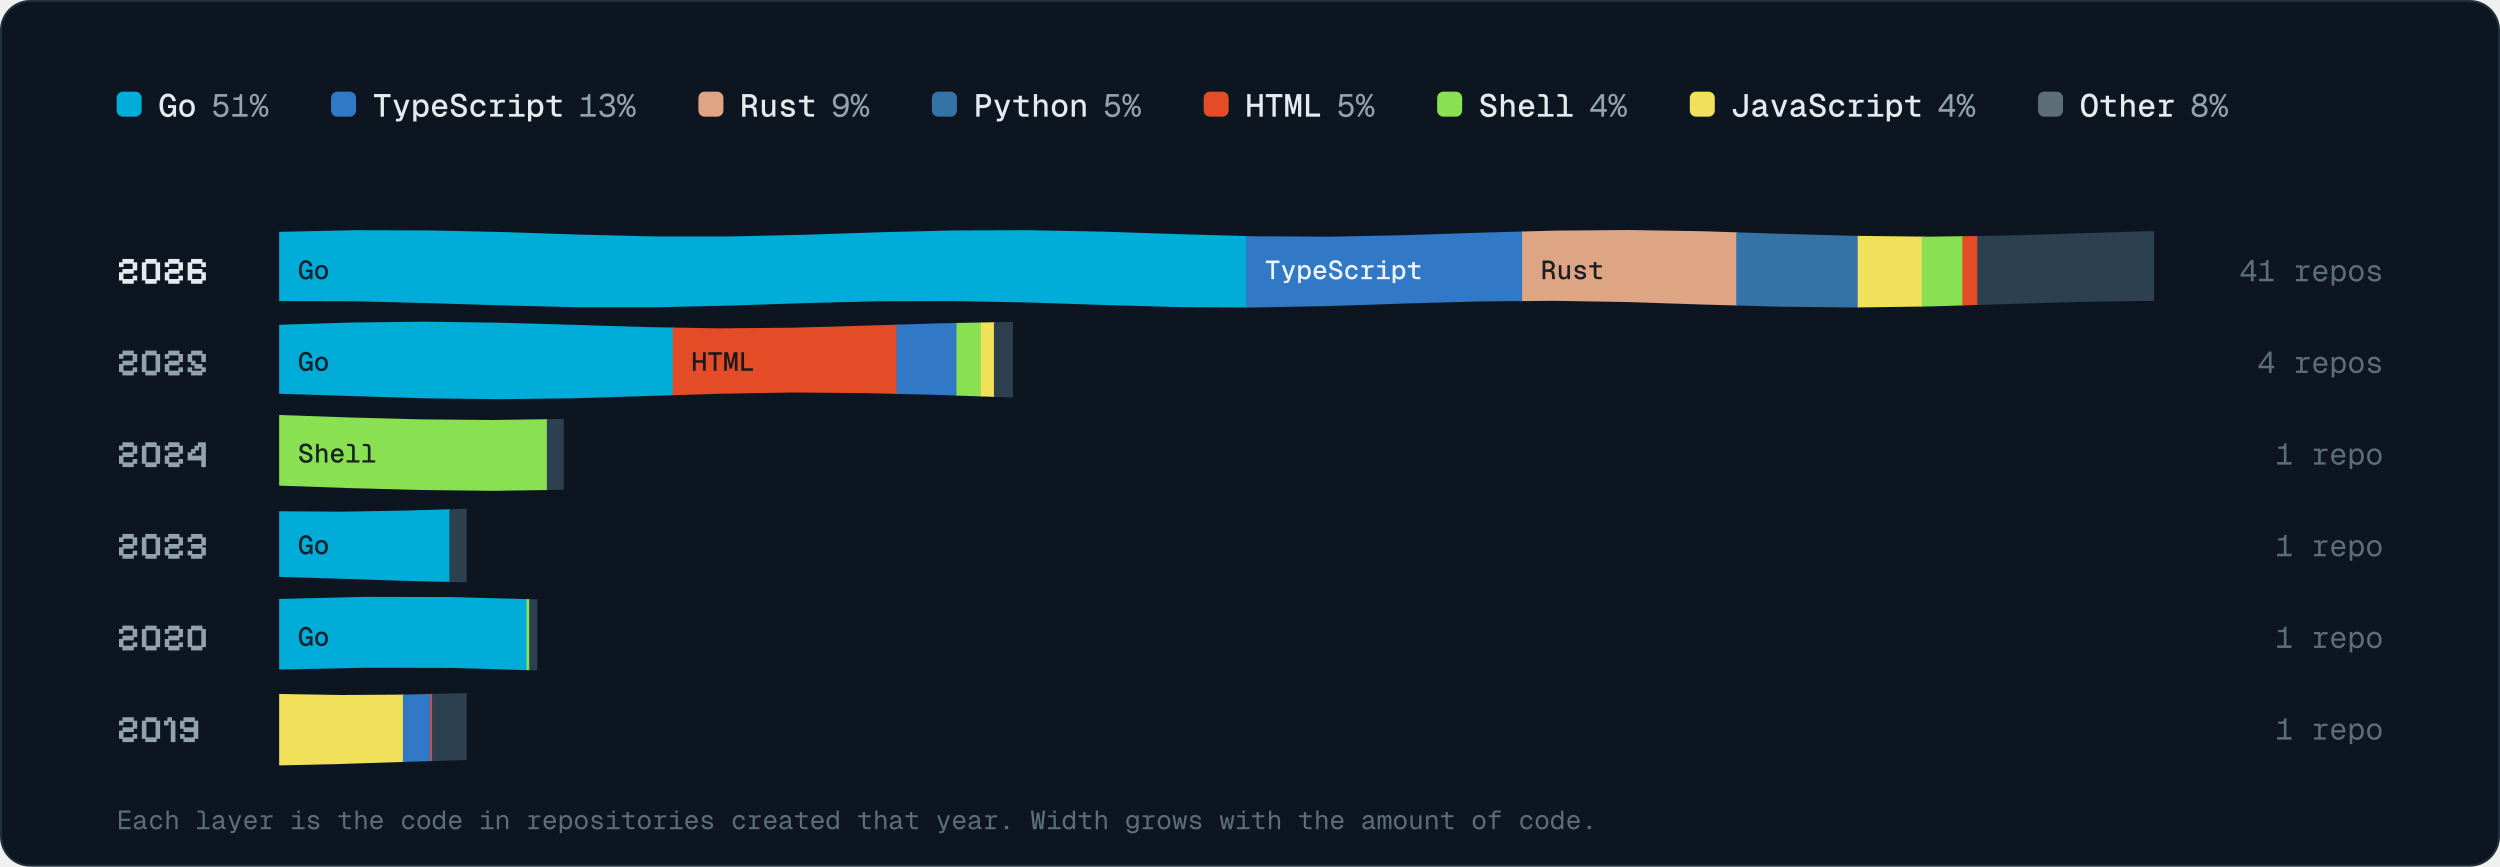
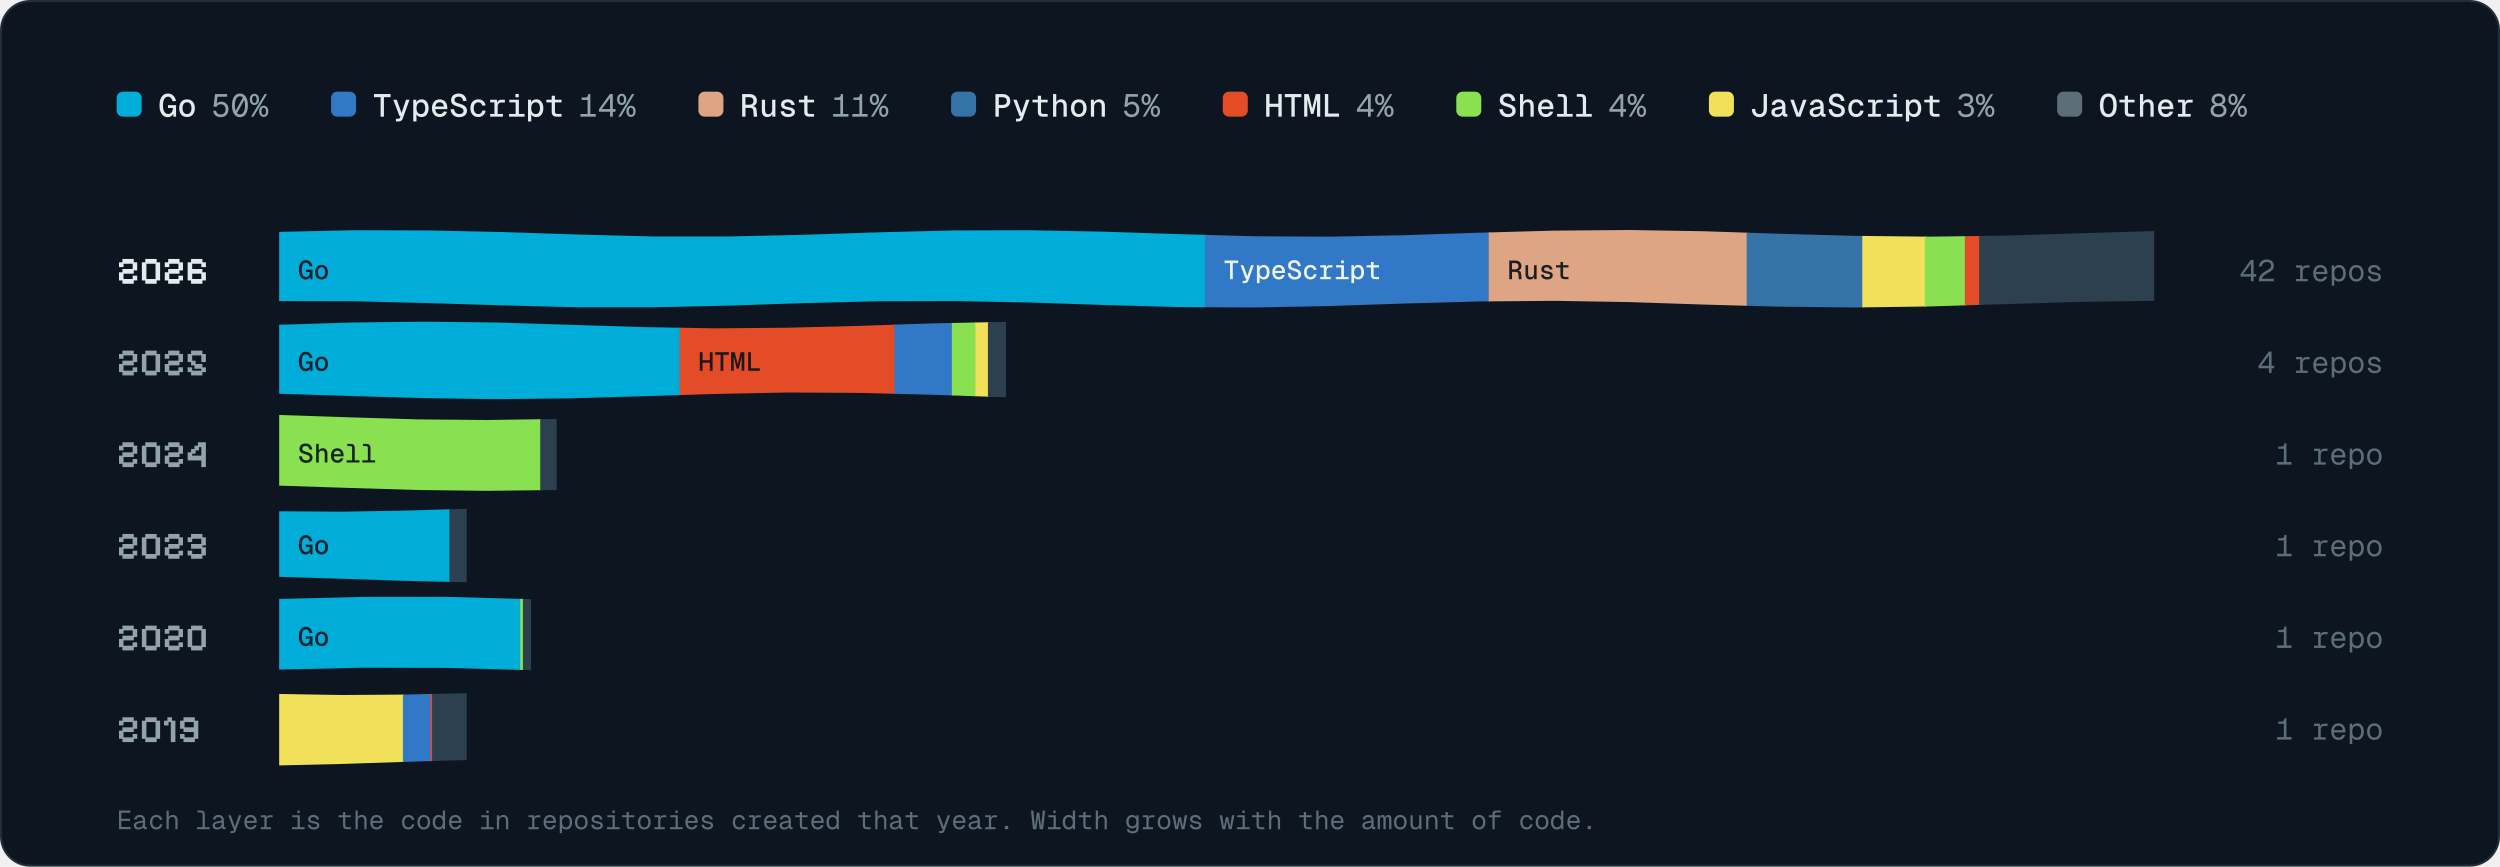
<svg xmlns="http://www.w3.org/2000/svg" width="1200" height="416" viewBox="0 0 1200 416" role="img" aria-label="Languages kt writes, by year">
  <defs>
    <path id="m33" d="M299 -16Q222 -16 163 26Q104 68 70 151Q36 233 36 354Q36 469 68 552Q100 635 159 681Q219 726 302 726Q369 726 420 697Q471 668 506 615Q540 562 555 491L446 484Q431 549 395 588Q360 627 303 627Q253 627 217 596Q182 564 163 503Q145 442 145 354Q145 267 164 207Q183 146 220 114Q256 83 308 83Q354 83 387 106Q420 130 438 172Q457 215 459 271L303 271L303 362L556 362L556 0L471 0L466 163L493 164Q482 113 458 72Q433 31 394 8Q355 -16 299 -16Z" />
    <path id="m202" d="M300 -12Q226 -12 171 22Q115 56 85 119Q54 182 54 266Q54 351 85 414Q115 476 171 510Q226 544 300 544Q374 544 429 510Q485 476 515 414Q546 351 546 266Q546 182 515 119Q485 56 429 22Q374 -12 300 -12ZM300 81Q367 81 404 130Q440 179 440 266Q440 353 404 402Q367 451 300 451Q233 451 196 402Q160 353 160 266Q160 179 196 130Q233 81 300 81Z" />
    <path id="r299" d="M298 -16Q229 -16 178 9Q126 34 96 79Q65 124 60 183L150 189Q158 129 198 99Q237 68 298 68Q367 68 409 111Q450 153 450 228Q450 278 432 315Q414 351 381 371Q347 390 300 390Q258 390 220 370Q181 349 164 311L72 311L119 710L497 710L497 626L198 626L166 364L150 380Q166 411 192 431Q218 451 250 462Q281 472 312 472Q380 472 432 441Q483 409 512 354Q540 299 540 228Q540 157 509 102Q478 46 424 15Q369 -16 298 -16Z" />
-     <path id="r295" d="M284 0L284 526L98 526L98 600L194 600Q232 600 256 611Q279 622 290 646Q300 670 300 710L370 710L370 0L284 0ZM60 0L60 84L540 84L540 0L60 0Z" />
+     <path id="r294" d="M120 102L400 612L480 608L200 98L120 102ZM300 -16Q223 -16 167 29Q110 74 80 157Q50 240 50 354Q50 469 80 552Q110 635 167 681Q223 726 300 726Q378 726 434 681Q490 635 520 552Q550 469 550 354Q550 240 520 157Q490 74 434 29Q378 -16 300 -16ZM300 68Q350 68 386 103Q421 138 441 203Q460 267 460 354Q460 443 441 508Q421 572 386 607Q350 642 300 642Q251 642 215 607Q179 572 160 508Q140 443 140 354Q140 267 160 203Q179 138 215 103Q251 68 300 68Z" />
    <path id="r465" d="M154 366Q94 366 52 412Q10 457 10 542Q10 628 52 673Q94 718 154 718Q214 718 256 673Q298 628 298 542Q298 457 256 412Q214 366 154 366ZM154 428Q187 428 207 458Q226 488 226 542Q226 596 207 626Q187 656 154 656Q121 656 102 626Q82 596 82 542Q82 488 102 458Q121 428 154 428ZM49 0L475 710L551 710L125 0L49 0ZM446 -8Q386 -8 344 38Q302 83 302 168Q302 254 344 299Q386 344 446 344Q506 344 548 299Q590 254 590 168Q590 83 548 38Q506 -8 446 -8ZM446 54Q479 54 499 84Q518 114 518 168Q518 222 499 252Q479 282 446 282Q413 282 394 252Q374 222 374 168Q374 114 394 84Q413 54 446 54Z" />
    <path id="m88" d="M248 0L248 611L40 611L40 710L560 710L560 611L352 611L352 0L248 0Z" />
    <path id="m244" d="M129 -150L129 -65L194 -65Q221 -65 235 -57Q249 -48 256 -29L273 18L240 18L46 532L154 532L305 113L446 532L554 532L342 -60Q326 -108 293 -129Q260 -150 204 -150L129 -150Z" />
    <path id="m212" d="M72 -150L72 532L168 532L170 411L158 417Q178 479 224 512Q269 544 331 544Q408 544 457 506Q506 467 530 404Q554 341 554 266Q554 191 530 128Q506 65 457 26Q408 -12 331 -12Q290 -12 255 2Q220 15 196 41Q171 66 160 102L173 116L173 -150L72 -150ZM312 81Q376 81 412 129Q448 177 448 266Q448 355 412 403Q376 451 312 451Q270 451 239 430Q208 410 191 369Q173 328 173 266Q173 204 190 163Q207 122 239 102Q270 81 312 81Z" />
    <path id="m158" d="M305 -12Q230 -12 174 22Q119 56 88 119Q58 182 58 266Q58 350 88 412Q119 474 173 509Q228 544 302 544Q372 544 426 511Q481 477 511 415Q542 352 542 264L542 236L163 236Q168 160 206 121Q243 81 306 81Q353 81 384 104Q415 126 427 162L532 155Q509 79 450 34Q391 -12 305 -12ZM164 317L432 317Q427 385 391 418Q355 451 301 451Q245 451 210 417Q174 383 164 317Z" />
    <path id="m83" d="M309 -16Q232 -16 175 15Q117 46 83 101Q49 157 43 231L151 238Q158 187 179 152Q200 117 234 100Q268 82 313 82Q357 82 387 93Q417 105 433 127Q449 149 449 181Q449 213 434 236Q419 259 380 278Q341 298 266 319Q193 339 147 365Q101 390 80 427Q59 465 59 520Q59 581 88 628Q116 674 170 700Q223 726 298 726Q372 726 425 697Q477 668 508 616Q538 565 545 496L437 490Q432 531 414 562Q397 593 367 611Q337 628 295 628Q236 628 202 600Q167 572 167 525Q167 495 181 474Q195 454 230 438Q265 423 328 405Q413 382 463 352Q513 321 535 280Q557 239 557 181Q557 123 526 78Q495 33 440 9Q384 -16 309 -16Z" />
    <path id="m148" d="M312 -12Q238 -12 181 22Q125 57 94 120Q64 182 64 266Q64 350 94 412Q125 474 181 509Q238 544 312 544Q373 544 421 521Q469 499 500 456Q531 413 541 353L438 346Q426 397 393 424Q360 451 313 451Q246 451 207 401Q169 352 169 266Q169 180 207 131Q246 81 313 81Q361 81 395 110Q430 138 441 194L544 188Q534 127 502 82Q470 38 422 13Q373 -12 312 -12Z" />
    <path id="m215" d="M84 0L84 85L265 85L219 39L219 493L265 447L84 447L84 532L299 532L308 384L299 391Q306 462 340 497Q373 532 433 532L546 532L546 444L437 444Q399 444 373 430Q347 415 333 387Q320 358 320 316L320 39L274 85L486 85L486 0L84 0Z" />
    <path id="m176" d="M76 0L76 85L284 85L284 493L331 447L86 447L86 532L386 532L386 85L564 85L564 0L386 0L284 0L76 0ZM278 609L278 714L382 714L382 609L278 609Z" />
    <path id="m225" d="M376 0Q295 0 255 38Q216 75 216 153L216 657L317 657L317 158Q317 121 335 103Q352 85 387 85L524 85L524 0L376 0ZM48 447L48 532L524 532L524 447L48 447Z" />
-     <path id="r297" d="M294 -16Q179 -16 117 40Q55 95 50 183L139 189Q145 124 188 96Q230 68 294 68Q337 68 375 81Q413 93 437 122Q460 150 460 198Q460 245 439 276Q418 306 382 321Q345 335 299 335L243 335L243 419L299 419Q336 419 367 430Q398 441 417 466Q435 490 435 530Q435 585 400 614Q365 642 299 642Q232 642 198 615Q163 588 156 541L66 547Q76 627 136 677Q196 726 299 726Q368 726 419 703Q470 679 498 636Q525 593 525 534Q525 468 484 428Q442 387 361 372L361 390Q448 380 499 328Q550 276 550 198Q550 130 517 82Q484 34 426 9Q368 -16 294 -16Z" />
+     <path id="r295" d="M284 0L284 526L98 526L98 600L194 600Q232 600 256 611Q279 622 290 646Q300 670 300 710L370 710L370 0L284 0ZM60 0L60 84L540 84L540 0L60 0Z" />
+     <path id="r298" d="M388 0L388 154L40 154L40 232L382 710L474 710L474 238L560 238L560 154L474 154L474 0L388 0ZM128 238L388 238L388 590L128 238Z" />
    <path id="m79" d="M67 0L67 710L288 710Q401 710 466 653Q530 596 530 498Q530 447 508 408Q485 369 448 347Q412 325 371 322L367 334Q441 331 478 301Q514 270 520 202L538 0L433 0L417 182Q414 217 402 238Q390 259 365 268Q340 277 296 277L172 277L172 0L67 0ZM172 375L286 375Q352 375 387 406Q422 437 422 493Q422 550 387 581Q352 611 286 611L172 611L172 375Z" />
    <path id="m229" d="M254 -12Q177 -12 131 40Q85 93 85 188L85 532L186 532L186 214Q186 142 211 109Q236 76 287 76Q342 76 376 113Q409 150 409 218L409 532L510 532L510 0L415 0L414 139L428 133Q414 64 369 26Q324 -12 254 -12Z" />
    <path id="m219" d="M308 -12Q237 -12 186 12Q135 36 107 77Q79 117 75 167L178 173Q186 130 218 104Q250 79 309 79Q364 79 393 94Q422 109 422 141Q422 161 412 174Q402 188 374 197Q347 207 294 217Q215 232 170 253Q126 273 107 305Q88 336 88 381Q88 427 111 464Q135 501 181 522Q227 544 295 544Q366 544 412 520Q458 495 484 456Q510 417 517 371L414 365Q408 391 393 410Q378 430 353 441Q328 453 295 453Q242 453 217 432Q192 411 192 381Q192 357 204 342Q216 328 244 318Q272 309 320 300Q401 287 445 266Q489 246 507 216Q525 186 525 142Q525 94 498 59Q470 25 422 7Q373 -12 308 -12Z" />
-     <path id="r303" d="M298 726Q378 726 435 690Q491 653 521 583Q550 512 550 410Q550 322 536 245Q521 168 489 110Q456 51 403 18Q349 -16 270 -16Q207 -16 163 5Q119 26 92 64Q64 102 50 152L140 160Q152 118 182 93Q212 68 270 68Q329 68 372 102Q414 135 437 202Q460 269 462 370L480 366Q469 330 442 300Q414 269 374 251Q333 232 282 232Q212 232 160 262Q108 292 79 347Q50 401 50 474Q50 552 82 609Q113 665 169 696Q225 726 298 726ZM296 642Q226 642 183 598Q140 554 140 474Q140 401 181 358Q221 314 288 314Q336 314 374 334Q412 353 434 389Q456 425 456 474Q456 523 437 561Q417 599 381 621Q345 642 296 642Z" />
    <path id="m76" d="M86 0L86 710L306 710Q380 710 436 683Q491 656 522 607Q552 557 552 489Q552 421 522 372Q491 322 436 296Q380 269 306 269L191 269L191 0L86 0ZM191 368L295 368Q371 368 407 399Q443 430 443 489Q443 549 407 580Q371 611 295 611L191 611L191 368Z" />
    <path id="m173" d="M93 0L93 710L194 710L194 416L184 420Q194 463 218 491Q242 518 276 531Q310 544 351 544Q407 544 446 519Q484 493 504 448Q523 402 523 343L523 0L422 0L422 317Q422 389 397 423Q371 456 321 456Q264 456 229 420Q194 384 194 314L194 0L93 0Z" />
    <path id="m196" d="M80 0L80 532L173 532L176 393L165 401Q175 450 200 482Q226 513 263 529Q300 544 342 544Q402 544 441 517Q480 491 500 445Q520 400 520 343L520 0L419 0L419 317Q419 386 393 421Q366 456 313 456Q276 456 246 440Q217 424 199 392Q181 361 181 315L181 0L80 0Z" />
    <path id="m38" d="M56 0L56 710L161 710L161 368L114 406L486 406L439 368L439 710L544 710L544 0L439 0L439 346L486 308L114 308L161 346L161 0L56 0Z" />
    <path id="m59" d="M260 86L138 594L149 595L149 0L48 0L48 710L188 710L320 171L280 171L412 710L552 710L552 0L451 0L451 595L462 594L340 86L260 86Z" />
    <path id="m54" d="M98 0L98 710L203 710L203 40L139 99L542 99L542 0L98 0Z" />
    <path id="m190" d="M264 32L264 559Q264 590 247 607Q229 625 198 625L76 625L76 710L209 710Q286 710 326 670Q365 631 365 554L365 32L264 32ZM56 0L56 85L544 85L544 0L56 0Z" />
-     <path id="r298" d="M388 0L388 154L40 154L40 232L382 710L474 710L474 238L560 238L560 154L474 154L474 0L388 0ZM128 238L388 238L388 590L128 238Z" />
    <path id="m50" d="M275 -16Q204 -16 151 15Q99 45 69 102Q40 159 38 237L142 245Q144 162 177 122Q210 82 276 82Q342 82 374 121Q407 161 407 241L407 710L512 710L512 241Q512 121 449 52Q386 -16 275 -16Z" />
    <path id="m136" d="M228 -12Q178 -12 138 6Q98 24 74 57Q51 90 51 134Q51 202 93 240Q134 278 218 294L390 330Q390 392 363 423Q336 454 282 454Q232 454 204 431Q176 408 166 367L60 374Q75 450 133 497Q191 544 282 544Q384 544 438 486Q491 428 491 326L491 116Q491 98 499 90Q507 83 522 83L552 83L552 0Q546 -1 533 -2Q519 -3 506 -3Q470 -3 445 9Q420 21 407 47Q395 72 393 111L409 111Q403 76 378 48Q353 20 314 4Q275 -12 228 -12ZM243 71Q291 71 324 88Q357 105 373 136Q390 167 390 209L390 250L242 220Q194 211 175 192Q156 173 156 142Q156 109 179 90Q202 71 243 71Z" />
    <path id="m240" d="M237 0L45 532L154 532L300 107L446 532L555 532L363 0L237 0Z" />
+     <path id="r297" d="M294 -16Q179 -16 117 40Q55 95 50 183L139 189Q145 124 188 96Q230 68 294 68Q337 68 375 81Q413 93 437 122Q460 150 460 198Q460 245 439 276Q418 306 382 321Q345 335 299 335L243 335L243 419L299 419Q336 419 367 430Q398 441 417 466Q435 490 435 530Q435 585 400 614Q365 642 299 642Q232 642 198 615Q163 588 156 541L66 547Q76 627 136 677Q196 726 299 726Q368 726 419 703Q470 679 498 636Q525 593 525 534Q525 468 484 428Q442 387 361 372L361 390Q448 380 499 328Q550 276 550 198Q550 130 517 82Q484 34 426 9Q368 -16 294 -16Z" />
    <path id="m66" d="M300 -16Q215 -16 156 27Q98 70 67 153Q36 236 36 354Q36 474 67 557Q98 640 156 683Q215 726 300 726Q385 726 444 683Q503 640 533 557Q564 474 564 354Q564 236 533 153Q503 70 444 27Q385 -16 300 -16ZM300 82Q350 82 385 112Q419 142 437 203Q455 264 455 354Q455 444 437 505Q419 567 385 597Q350 628 300 628Q250 628 215 597Q181 567 163 505Q145 444 145 354Q145 264 163 203Q181 142 215 112Q250 82 300 82Z" />
    <path id="r302" d="M300 -16Q230 -16 173 8Q116 32 83 79Q50 126 50 195Q50 272 96 323Q142 373 218 391L220 371Q159 388 122 427Q84 465 84 531Q84 587 112 631Q140 675 189 701Q237 726 300 726Q363 726 412 701Q461 675 489 631Q516 587 516 531Q516 465 479 427Q442 388 380 371L382 391Q459 373 505 323Q550 272 550 195Q550 126 517 79Q484 32 428 8Q371 -16 300 -16ZM300 68Q370 68 415 101Q460 133 460 200Q460 262 420 300Q380 337 300 337Q221 337 181 300Q140 262 140 200Q140 133 185 101Q230 68 300 68ZM300 417Q357 417 392 446Q426 474 426 531Q426 582 393 612Q359 642 300 642Q242 642 208 612Q174 582 174 531Q174 474 209 446Q243 417 300 417Z" />
    <path id="t246" d="M150 -11L150 75L61 75L61 288L150 288L150 374L417 374L417 511L179 511L179 424L61 424L61 548L150 548L150 636L446 636L446 548L536 548L536 337L446 337L446 251L179 251L179 113L417 113L417 200L536 200L536 75L446 75L446 -11L150 -11Z" />
    <path id="t244" d="M150 -11L150 75L61 75L61 548L150 548L150 636L446 636L446 548L536 548L536 75L446 75L446 -11L150 -11ZM179 113L417 113L417 511L179 511L179 113Z" />
    <path id="t250" d="M150 -11L150 75L61 75L61 548L150 548L150 636L446 636L446 548L536 548L536 424L417 424L417 511L179 511L179 374L446 374L446 288L536 288L536 75L446 75L446 -11L150 -11ZM179 113L417 113L417 251L179 251L179 113Z" />
+     <path id="r296" d="M50 0Q50 75 74 136Q97 196 157 251Q216 306 322 362Q371 388 401 410Q431 432 445 457Q459 482 459 518Q459 555 443 583Q427 610 396 626Q364 642 317 642Q242 642 199 603Q155 564 144 492L54 498Q66 602 134 664Q202 726 317 726Q390 726 442 700Q494 674 522 628Q549 581 549 520Q549 466 531 427Q513 387 471 353Q428 319 354 280Q290 246 247 211Q203 176 181 144Q158 111 156 84L550 84L550 0L50 0Z" />
    <path id="r215" d="M90 0L90 74L269 74L228 34L228 497L269 456L90 456L90 530L298 530L306 388L298 394Q306 463 340 497Q374 530 431 530L540 530L540 454L432 454Q393 454 367 439Q340 423 326 394Q312 364 312 320L312 34L272 74L480 74L480 0L90 0Z" />
    <path id="r158" d="M306 -12Q231 -12 177 22Q122 56 93 119Q63 181 63 265Q63 349 93 411Q122 473 176 508Q229 542 302 542Q371 542 424 510Q477 477 507 415Q537 353 537 264L537 239L151 239Q156 154 197 111Q237 68 306 68Q358 68 392 93Q425 117 438 157L528 150Q507 79 449 34Q390 -12 306 -12ZM151 313L445 313Q439 390 400 426Q361 462 302 462Q241 462 202 425Q162 387 151 313Z" />
    <path id="r212" d="M80 -150L80 530L158 530L160 410L148 416Q168 478 215 510Q261 542 322 542Q401 542 452 503Q502 464 526 401Q550 338 550 265Q550 192 526 129Q502 66 452 27Q401 -12 322 -12Q281 -12 246 2Q210 16 186 41Q161 66 152 100L164 114L164 -150L80 -150ZM314 68Q383 68 423 120Q462 172 462 265Q462 358 423 410Q383 462 314 462Q268 462 235 440Q201 418 183 374Q164 330 164 265Q164 200 182 156Q200 112 234 90Q268 68 314 68Z" />
    <path id="r202" d="M300 -12Q227 -12 173 22Q118 56 88 119Q58 181 58 265Q58 350 88 412Q118 474 173 508Q227 542 300 542Q373 542 428 508Q482 474 512 412Q542 350 542 265Q542 181 512 119Q482 56 428 22Q373 -12 300 -12ZM300 68Q373 68 414 121Q454 173 454 265Q454 357 414 410Q373 462 300 462Q227 462 187 410Q146 357 146 265Q146 173 187 121Q227 68 300 68Z" />
    <path id="r219" d="M310 -12Q241 -12 191 12Q141 36 113 77Q84 117 80 167L168 173Q176 124 212 96Q247 68 310 68Q369 68 402 85Q434 102 434 138Q434 161 423 176Q412 191 382 202Q352 212 294 222Q217 236 174 257Q130 277 112 308Q94 339 94 382Q94 428 117 464Q140 500 185 521Q230 542 295 542Q361 542 406 519Q450 495 476 457Q502 418 510 372L422 366Q416 394 400 416Q383 437 357 450Q330 462 294 462Q236 462 208 439Q180 416 180 382Q180 355 193 339Q206 323 235 314Q264 304 312 296Q394 283 439 263Q484 242 502 212Q520 182 520 138Q520 91 493 58Q465 24 418 6Q370 -12 310 -12Z" />
    <path id="t249" d="M150 -11L150 75L61 75L61 200L179 200L179 113L417 113L417 163L238 163L238 251L150 251L150 337L61 337L61 548L150 548L150 636L446 636L446 548L536 548L536 337L417 337L417 511L179 511L179 374L268 374L268 288L446 288L446 200L536 200L536 75L446 75L446 -11L150 -11Z" />
    <path id="t248" d="M417 -11L417 163L61 163L61 374L150 374L150 461L238 461L238 548L328 548L328 636L536 636L536 -11L417 -11ZM179 288L417 288L417 511L358 511L358 424L267 424L267 337L179 337L179 288Z" />
    <path id="t247" d="M150 -11L150 75L61 75L61 200L179 200L179 113L417 113L417 251L150 251L150 374L417 374L417 511L179 511L179 424L61 424L61 548L150 548L150 636L446 636L446 548L536 548L536 337L446 337L446 288L536 288L536 75L446 75L446 -11L150 -11Z" />
    <path id="t245" d="M238 -11L238 511L179 511L179 424L61 424L61 548L150 548L150 636L268 636L268 548L358 548L358 -11L238 -11Z" />
    <path id="t253" d="M150 -11L150 75L61 75L61 200L179 200L179 113L417 113L417 251L150 251L150 337L61 337L61 548L150 548L150 636L446 636L446 548L536 548L536 75L446 75L446 -11L150 -11ZM179 374L417 374L417 511L179 511L179 374Z" />
    <path id="r23" d="M90 0L90 710L522 710L522 626L176 626L176 397L510 397L510 315L176 315L176 84L530 84L530 0L90 0Z" />
    <path id="r136" d="M230 -12Q180 -12 140 6Q100 24 77 57Q54 89 54 132Q54 200 95 238Q135 275 222 292L400 328Q400 396 370 429Q339 462 282 462Q227 462 196 438Q165 413 153 367L64 374Q79 449 136 496Q192 542 282 542Q378 542 431 485Q484 427 484 326L484 106Q484 88 492 81Q500 74 516 74L550 74L550 0Q544 -1 531 -1Q518 -2 506 -2Q472 -2 449 9Q425 20 413 45Q401 69 400 108L416 108Q409 74 383 47Q356 19 316 4Q276 -12 230 -12ZM238 62Q292 62 328 81Q364 99 382 133Q400 166 400 210L400 256L238 224Q184 214 163 194Q142 173 142 140Q142 103 168 83Q193 62 238 62Z" />
    <path id="r148" d="M314 -12Q240 -12 185 22Q130 56 100 119Q70 181 70 265Q70 349 100 411Q130 473 185 508Q240 542 314 542Q373 542 419 521Q465 499 495 458Q525 417 536 358L448 352Q436 405 401 434Q365 462 314 462Q241 462 200 410Q158 357 158 265Q158 173 200 121Q241 68 314 68Q365 68 403 98Q440 128 452 188L540 182Q529 123 498 80Q467 36 420 12Q373 -12 314 -12Z" />
    <path id="r173" d="M100 0L100 710L184 710L184 413L174 415Q184 459 208 487Q232 515 267 529Q302 542 343 542Q400 542 440 517Q479 491 500 446Q520 400 520 341L520 0L436 0L436 317Q436 394 409 431Q381 468 325 468Q261 468 223 429Q184 390 184 316L184 0L100 0Z" />
    <path id="r190" d="M273 30L273 568Q273 600 255 618Q237 636 205 636L80 636L80 710L209 710Q282 710 320 673Q357 635 357 562L357 30L273 30ZM60 0L60 74L540 74L540 0L60 0Z" />
    <path id="r244" d="M136 -150L136 -76L197 -76Q225 -76 239 -67Q252 -59 259 -40L278 10L249 10L52 530L144 530L305 88L456 530L548 530L333 -67Q318 -110 288 -130Q258 -150 205 -150L136 -150Z" />
    <path id="r176" d="M80 0L80 74L293 74L293 497L334 456L90 456L90 530L377 530L377 74L560 74L560 0L377 0L293 0L80 0ZM285 613L285 711L373 711L373 613L285 613Z" />
    <path id="r225" d="M378 0Q301 0 263 36Q225 72 225 146L225 654L309 654L309 146Q309 109 326 92Q343 74 378 74L520 74L520 0L378 0ZM50 456L50 530L520 530L520 456L50 456Z" />
    <path id="r154" d="M267 -12Q197 -12 146 22Q95 56 68 118Q40 180 40 265Q40 350 68 412Q95 474 146 508Q197 542 267 542Q310 542 345 526Q379 510 403 486Q426 462 435 437L426 416L426 710L510 710L510 0L434 0L429 120L442 105Q430 69 405 43Q379 16 344 2Q309 -12 267 -12ZM272 68Q320 68 355 92Q389 116 408 161Q426 205 426 265Q426 327 408 371Q389 415 354 439Q319 462 270 462Q205 462 167 410Q128 357 128 265Q128 174 167 121Q205 68 272 68Z" />
    <path id="r196" d="M84 0L84 530L161 530L164 395L154 404Q164 451 191 482Q217 512 254 527Q291 542 332 542Q393 542 434 515Q474 488 495 443Q516 397 516 341L516 0L432 0L432 317Q432 391 403 430Q374 468 314 468Q273 468 240 451Q207 433 188 400Q168 366 168 317L168 0L84 0Z" />
    <path id="r335" d="M238 0L238 122L362 122L362 0L238 0Z" />
    <path id="r104" d="M108 0L30 710L120 710L186 50L176 50L254 630L346 630L424 50L414 50L480 710L570 710L492 0L362 0L288 560L312 560L238 0L108 0Z" />
    <path id="r168" d="M297 -162Q240 -162 194 -143Q148 -124 117 -89Q86 -54 75 -8L163 -2Q175 -39 206 -60Q236 -82 297 -82Q369 -82 408 -53Q446 -24 446 34L446 120Q427 78 385 53Q343 28 291 28Q224 28 172 61Q119 94 90 152Q60 210 60 285Q60 361 89 419Q118 476 170 509Q221 542 287 542Q343 542 388 516Q432 490 450 446L450 530L530 530L530 36Q530 -26 502 -70Q474 -115 422 -138Q370 -162 297 -162ZM295 108Q363 108 404 156Q445 203 446 285Q447 340 429 380Q410 419 376 441Q341 462 295 462Q225 462 187 415Q148 367 148 285Q148 203 188 156Q227 108 295 108Z" />
    <path id="r241" d="M125 0L20 530L112 530L181 88L259 456L341 456L419 88L488 530L580 530L476 0L370 0L300 334L230 0L125 0Z" />
    <path id="r195" d="M40 0L40 530L117 530L120 412L110 414Q119 473 149 508Q178 542 224 542Q271 542 297 508Q322 474 328 408L318 408Q327 470 359 506Q390 542 438 542Q502 542 531 498Q560 454 560 352L560 0L476 0L476 340Q476 411 461 440Q446 468 414 468Q393 468 377 455Q361 441 352 412Q342 383 342 338L342 0L258 0L258 340Q258 408 244 438Q229 468 196 468Q175 468 159 455Q143 441 134 412Q124 383 124 338L124 0L40 0Z" />
    <path id="r229" d="M263 -12Q184 -12 137 42Q90 95 90 189L90 530L174 530L174 212Q174 135 202 99Q229 62 286 62Q348 62 384 103Q420 143 420 214L420 530L504 530L504 0L424 0L424 131L437 124Q421 59 376 24Q331 -12 263 -12Z" />
    <path id="r167" d="M212 0L212 564Q212 635 249 673Q285 710 360 710L530 710L530 636L360 636Q329 636 313 617Q296 597 296 564L296 0L212 0ZM70 456L70 530L520 530L520 456L70 456Z" />
    <clipPath id="s0">
      <path d="M134 111.3L170 110.5L206 110.6L242 111.4L278 112.6L314 113.5L350 113.5L386 112.7L422 111.5L458 110.6L494 110.5L530 111.2L566 112.4L602 113.4L638 113.6L674 112.9L710 111.7L746 110.7L782 110.4L818 111L854 112.2L890 113.2L926 113.6L962 113.1L998 112L1034 110.9L1034 144.4L998 144.9L962 146L926 147.1L890 147.6L854 147.2L818 146.2L782 145L746 144.4L710 144.7L674 145.7L638 146.9L602 147.6L566 147.4L530 146.4L494 145.2L458 144.5L422 144.6L386 145.5L350 146.7L314 147.5L278 147.5L242 146.6L206 145.5L170 144.6L134 144.5Z" />
    </clipPath>
    <clipPath id="s1">
-       <path d="M134 155.9L169.2 154.8L204.4 154.4L239.7 154.9L274.9 155.9L310.1 157L345.3 157.6L380.5 157.3L415.7 156.3L451 155.2L486.2 154.5L486.2 190.8L451 189.6L415.7 188.7L380.5 188.4L345.3 189L310.1 190.1L274.9 191.2L239.7 191.6L204.4 191.2L169.2 190.1L134 189Z" />
+       <path d="M134 155.9L168.9 154.8L203.8 154.4L238.7 154.8L273.6 155.9L308.5 157L343.4 157.6L378.2 157.3L413.1 156.4L448 155.2L482.9 154.5L482.9 190.7L448 189.5L413.1 188.6L378.2 188.4L343.4 189.1L308.5 190.2L273.6 191.2L238.7 191.6L203.8 191.1L168.9 190.1L134 189Z" />
    </clipPath>
    <clipPath id="s2">
-       <path d="M134 199.2L168.2 200.4L202.3 201.3L236.5 201.6L270.6 201.1L270.6 235.1L236.5 235.6L202.3 235.2L168.2 234.3L134 233.1Z" />
+       <path d="M134 199.2L167.3 200.3L200.6 201.3L233.9 201.6L267.2 201.1L267.2 235.2L233.9 235.6L200.6 235.2L167.3 234.2L134 233.1Z" />
    </clipPath>
    <clipPath id="s3">
      <path d="M134 245.4L164 245.6L194 245.1L224 244.2L224 279.5L194 278.8L164 277.8L134 276.9Z" />
    </clipPath>
    <clipPath id="s4">
-       <path d="M134 287.5L175.3 286.5L216.6 286.6L257.9 287.7L257.9 321.8L216.6 320.6L175.3 320.5L134 321.4Z" />
+       <path d="M134 287.5L174.3 286.5L214.6 286.5L254.9 287.6L254.9 321.7L214.6 320.6L174.3 320.5L134 321.4Z" />
    </clipPath>
    <clipPath id="s5">
      <path d="M134 333.1L164 333.6L194 333.4L224 332.7L224 364.8L194 365.7L164 366.7L134 367.4Z" />
    </clipPath>
  </defs>
  <rect x="0.5" y="0.5" width="1199" height="415" rx="14" fill="#0d1620" stroke="#1f2f3c" />
  <rect x="56" y="44" width="12" height="12" rx="3" fill="#00ADD8" />
  <g transform="translate(76 56) scale(0.0153 -0.0153)">
    <g fill="#e3ebee">
      <use href="#m33" />
      <use href="#m202" x="600" />
    </g>
  </g>
  <g transform="translate(101.4 56) scale(0.0153 -0.0153)">
    <g fill="#93a3ac">
      <use href="#r299" />
-       <use href="#r295" x="600" />
+       <use href="#r294" x="600" />
      <use href="#r465" x="1200" />
    </g>
  </g>
  <rect x="158.9" y="44" width="12" height="12" rx="3" fill="#3178c6" />
  <g transform="translate(178.9 56) scale(0.0153 -0.0153)">
    <g fill="#e3ebee">
      <use href="#m88" />
      <use href="#m244" x="600" />
      <use href="#m212" x="1200" />
      <use href="#m158" x="1800" />
      <use href="#m83" x="2400" />
      <use href="#m148" x="3000" />
      <use href="#m215" x="3600" />
      <use href="#m176" x="4200" />
      <use href="#m212" x="4800" />
      <use href="#m225" x="5400" />
    </g>
  </g>
  <g transform="translate(277.7 56) scale(0.0153 -0.0153)">
    <g fill="#93a3ac">
      <use href="#r295" />
-       <use href="#r297" x="600" />
+       <use href="#r298" x="600" />
      <use href="#r465" x="1200" />
    </g>
  </g>
  <rect x="335.24" y="44" width="12" height="12" rx="3" fill="#dea584" />
  <g transform="translate(355.2 56) scale(0.0153 -0.0153)">
    <g fill="#e3ebee">
      <use href="#m79" />
      <use href="#m229" x="600" />
      <use href="#m219" x="1200" />
      <use href="#m225" x="1800" />
    </g>
  </g>
  <g transform="translate(399 56) scale(0.0153 -0.0153)">
    <g fill="#93a3ac">
-       <use href="#r303" />
-       <use href="#r465" x="600" />
-     </g>
-   </g>
-   <rect x="447.32" y="44" width="12" height="12" rx="3" fill="#3572A5" />
-   <g transform="translate(467.3 56) scale(0.0153 -0.0153)">
+       <use href="#r295" />
+       <use href="#r295" x="600" />
+       <use href="#r465" x="1200" />
+     </g>
+   </g>
+   <rect x="456.5" y="44" width="12" height="12" rx="3" fill="#3572A5" />
+   <g transform="translate(476.5 56) scale(0.0153 -0.0153)">
    <g fill="#e3ebee">
      <use href="#m76" />
      <use href="#m244" x="600" />
      <use href="#m225" x="1200" />
      <use href="#m173" x="1800" />
      <use href="#m202" x="2400" />
      <use href="#m196" x="3000" />
    </g>
  </g>
-   <g transform="translate(529.4 56) scale(0.0153 -0.0153)">
+   <g transform="translate(538.6 56) scale(0.0153 -0.0153)">
    <g fill="#93a3ac">
      <use href="#r299" />
      <use href="#r465" x="600" />
    </g>
  </g>
-   <rect x="577.76" y="44" width="12" height="12" rx="3" fill="#e34c26" />
-   <g transform="translate(597.8 56) scale(0.0153 -0.0153)">
+   <rect x="586.94" y="44" width="12" height="12" rx="3" fill="#e34c26" />
+   <g transform="translate(606.9 56) scale(0.0153 -0.0153)">
    <g fill="#e3ebee">
      <use href="#m38" />
      <use href="#m88" x="600" />
      <use href="#m59" x="1200" />
      <use href="#m54" x="1800" />
    </g>
  </g>
-   <g transform="translate(641.5 56) scale(0.0153 -0.0153)">
-     <g fill="#93a3ac">
-       <use href="#r299" />
+   <g transform="translate(650.7 56) scale(0.0153 -0.0153)">
+     <g fill="#93a3ac">
+       <use href="#r298" />
      <use href="#r465" x="600" />
    </g>
  </g>
-   <rect x="689.84" y="44" width="12" height="12" rx="3" fill="#89e051" />
-   <g transform="translate(709.8 56) scale(0.0153 -0.0153)">
+   <rect x="699.02" y="44" width="12" height="12" rx="3" fill="#89e051" />
+   <g transform="translate(719 56) scale(0.0153 -0.0153)">
    <g fill="#e3ebee">
      <use href="#m83" />
      <use href="#m173" x="600" />
      <use href="#m158" x="1200" />
      <use href="#m190" x="1800" />
      <use href="#m190" x="2400" />
    </g>
  </g>
-   <g transform="translate(762.7 56) scale(0.0153 -0.0153)">
+   <g transform="translate(771.9 56) scale(0.0153 -0.0153)">
    <g fill="#93a3ac">
      <use href="#r298" />
      <use href="#r465" x="600" />
    </g>
  </g>
-   <rect x="811.1" y="44" width="12" height="12" rx="3" fill="#f1e05a" />
-   <g transform="translate(831.1 56) scale(0.0153 -0.0153)">
+   <rect x="820.28" y="44" width="12" height="12" rx="3" fill="#f1e05a" />
+   <g transform="translate(840.3 56) scale(0.0153 -0.0153)">
    <g fill="#e3ebee">
      <use href="#m50" />
      <use href="#m136" x="600" />
      <use href="#m240" x="1200" />
      <use href="#m136" x="1800" />
      <use href="#m83" x="2400" />
      <use href="#m148" x="3000" />
      <use href="#m215" x="3600" />
      <use href="#m176" x="4200" />
      <use href="#m212" x="4800" />
      <use href="#m225" x="5400" />
    </g>
  </g>
-   <g transform="translate(929.9 56) scale(0.0153 -0.0153)">
-     <g fill="#93a3ac">
-       <use href="#r298" />
+   <g transform="translate(939.1 56) scale(0.0153 -0.0153)">
+     <g fill="#93a3ac">
+       <use href="#r297" />
      <use href="#r465" x="600" />
    </g>
  </g>
-   <rect x="978.26" y="44" width="12" height="12" rx="3" fill="#5d6e79" />
-   <g transform="translate(998.3 56) scale(0.0153 -0.0153)">
+   <rect x="987.44" y="44" width="12" height="12" rx="3" fill="#5d6e79" />
+   <g transform="translate(1007.4 56) scale(0.0153 -0.0153)">
    <g fill="#e3ebee">
      <use href="#m66" />
      <use href="#m225" x="600" />
      <use href="#m173" x="1200" />
      <use href="#m158" x="1800" />
      <use href="#m215" x="2400" />
    </g>
  </g>
-   <g transform="translate(1051.2 56) scale(0.0153 -0.0153)">
+   <g transform="translate(1060.3 56) scale(0.0153 -0.0153)">
    <g fill="#93a3ac">
      <use href="#r302" />
      <use href="#r465" x="600" />
    </g>
  </g>
  <g transform="translate(56 136) scale(0.0184 -0.0184)">
    <g fill="#e3ebee">
      <use href="#t246" />
      <use href="#t244" x="597" />
      <use href="#t246" x="1194" />
      <use href="#t250" x="1791" />
    </g>
  </g>
  <g clip-path="url(#s0)">
-     <rect x="134" y="109" width="464.7" height="40" fill="#00ADD8" />
+     <rect x="134" y="109" width="444.9" height="40" fill="#00ADD8" />
    <g transform="translate(143 134) scale(0.0126 -0.0126)" opacity="0.92">
      <g fill="#0b141c">
        <use href="#m33" />
        <use href="#m202" x="600" />
      </g>
    </g>
-     <rect x="598.1" y="109" width="133.1" height="40" fill="#3178c6" />
-     <g transform="translate(607.1 134) scale(0.0126 -0.0126)" opacity="0.92">
+     <rect x="578.3" y="109" width="136.9" height="40" fill="#3178c6" />
+     <g transform="translate(587.3 134) scale(0.0126 -0.0126)" opacity="0.92">
      <g fill="#ffffff">
        <use href="#m88" />
        <use href="#m244" x="600" />
        <use href="#m212" x="1200" />
        <use href="#m158" x="1800" />
        <use href="#m83" x="2400" />
        <use href="#m148" x="3000" />
        <use href="#m215" x="3600" />
        <use href="#m176" x="4200" />
        <use href="#m212" x="4800" />
        <use href="#m225" x="5400" />
      </g>
    </g>
-     <rect x="730.6" y="109" width="103.4" height="40" fill="#dea584" />
-     <g transform="translate(739.6 134) scale(0.0126 -0.0126)" opacity="0.92">
+     <rect x="714.6" y="109" width="124.4" height="40" fill="#dea584" />
+     <g transform="translate(723.6 134) scale(0.0126 -0.0126)" opacity="0.92">
      <g fill="#0b141c">
        <use href="#m79" />
        <use href="#m229" x="600" />
        <use href="#m219" x="1200" />
        <use href="#m225" x="1800" />
      </g>
    </g>
-     <rect x="833.4" y="109" width="58.9" height="40" fill="#3572A5" />
-     <rect x="891.7" y="109" width="31.3" height="40" fill="#f1e05a" />
-     <rect x="922.4" y="109" width="20.1" height="40" fill="#89e051" />
-     <rect x="941.9" y="109" width="7.8" height="40" fill="#e34c26" />
-     <rect x="949.1" y="109" width="85.5" height="40" fill="#2c4050" />
+     <rect x="838.4" y="109" width="56.1" height="40" fill="#3572A5" />
+     <rect x="893.9" y="109" width="30.7" height="40" fill="#f1e05a" />
+     <rect x="923.9" y="109" width="19.8" height="40" fill="#89e051" />
+     <rect x="943.1" y="109" width="7.5" height="40" fill="#e34c26" />
+     <rect x="950" y="109" width="84.6" height="40" fill="#2c4050" />
  </g>
  <g transform="translate(1144 135) scale(0.0144 -0.0144)">
    <g fill="#5d6e79">
      <use href="#r298" x="-4800" />
-       <use href="#r295" x="-4200" />
+       <use href="#r296" x="-4200" />
      <use href="#r215" x="-3000" />
      <use href="#r158" x="-2400" />
      <use href="#r212" x="-1800" />
      <use href="#r202" x="-1200" />
      <use href="#r219" x="-600" />
    </g>
  </g>
  <g transform="translate(56 180) scale(0.0184 -0.0184)">
    <g fill="#93a3ac">
      <use href="#t246" />
      <use href="#t244" x="597" />
      <use href="#t246" x="1194" />
      <use href="#t249" x="1791" />
    </g>
  </g>
  <g clip-path="url(#s1)">
-     <rect x="134" y="153" width="189.5" height="40" fill="#00ADD8" />
+     <rect x="134" y="153" width="192.8" height="40" fill="#00ADD8" />
    <g transform="translate(143 178) scale(0.0126 -0.0126)" opacity="0.92">
      <g fill="#0b141c">
        <use href="#m33" />
        <use href="#m202" x="600" />
      </g>
    </g>
-     <rect x="322.9" y="153" width="108.1" height="40" fill="#e34c26" />
-     <g transform="translate(331.9 178) scale(0.0126 -0.0126)" opacity="0.92">
+     <rect x="326.2" y="153" width="103.7" height="40" fill="#e34c26" />
+     <g transform="translate(335.2 178) scale(0.0126 -0.0126)" opacity="0.92">
      <g fill="#0b141c">
        <use href="#m38" />
        <use href="#m88" x="600" />
        <use href="#m59" x="1200" />
        <use href="#m54" x="1800" />
      </g>
    </g>
-     <rect x="430.3" y="153" width="29.4" height="40" fill="#3178c6" />
-     <rect x="459.1" y="153" width="12.3" height="40" fill="#89e051" />
-     <rect x="470.8" y="153" width="6.9" height="40" fill="#f1e05a" />
-     <rect x="477.1" y="153" width="9.6" height="40" fill="#2c4050" />
+     <rect x="429.3" y="153" width="28.2" height="40" fill="#3178c6" />
+     <rect x="456.9" y="153" width="11.8" height="40" fill="#89e051" />
+     <rect x="468.2" y="153" width="6.7" height="40" fill="#f1e05a" />
+     <rect x="474.2" y="153" width="9.3" height="40" fill="#2c4050" />
  </g>
  <g transform="translate(1144 179) scale(0.0144 -0.0144)">
    <g fill="#5d6e79">
      <use href="#r298" x="-4200" />
      <use href="#r215" x="-3000" />
      <use href="#r158" x="-2400" />
      <use href="#r212" x="-1800" />
      <use href="#r202" x="-1200" />
      <use href="#r219" x="-600" />
    </g>
  </g>
  <g transform="translate(56 224) scale(0.0184 -0.0184)">
    <g fill="#93a3ac">
      <use href="#t246" />
      <use href="#t244" x="597" />
      <use href="#t246" x="1194" />
      <use href="#t248" x="1791" />
    </g>
  </g>
  <g clip-path="url(#s2)">
-     <rect x="134" y="197" width="129.1" height="40" fill="#89e051" />
+     <rect x="134" y="197" width="125.9" height="40" fill="#89e051" />
    <g transform="translate(143 222) scale(0.0126 -0.0126)" opacity="0.92">
      <g fill="#0b141c">
        <use href="#m83" />
        <use href="#m173" x="600" />
        <use href="#m158" x="1200" />
        <use href="#m190" x="1800" />
        <use href="#m190" x="2400" />
      </g>
    </g>
-     <rect x="262.5" y="197" width="8.7" height="40" fill="#2c4050" />
+     <rect x="259.3" y="197" width="8.5" height="40" fill="#2c4050" />
  </g>
  <g transform="translate(1144 223) scale(0.0144 -0.0144)">
    <g fill="#5d6e79">
      <use href="#r295" x="-3600" />
      <use href="#r215" x="-2400" />
      <use href="#r158" x="-1800" />
      <use href="#r212" x="-1200" />
      <use href="#r202" x="-600" />
    </g>
  </g>
  <g transform="translate(56 268) scale(0.0184 -0.0184)">
    <g fill="#93a3ac">
      <use href="#t246" />
      <use href="#t244" x="597" />
      <use href="#t246" x="1194" />
      <use href="#t247" x="1791" />
    </g>
  </g>
  <g clip-path="url(#s3)">
    <rect x="134" y="241" width="82.3" height="40" fill="#00ADD8" />
    <g transform="translate(143 266) scale(0.0126 -0.0126)" opacity="0.92">
      <g fill="#0b141c">
        <use href="#m33" />
        <use href="#m202" x="600" />
      </g>
    </g>
    <rect x="215.7" y="241" width="8.9" height="40" fill="#2c4050" />
  </g>
  <g transform="translate(1144 267) scale(0.0144 -0.0144)">
    <g fill="#5d6e79">
      <use href="#r295" x="-3600" />
      <use href="#r215" x="-2400" />
      <use href="#r158" x="-1800" />
      <use href="#r212" x="-1200" />
      <use href="#r202" x="-600" />
    </g>
  </g>
  <g transform="translate(56 312) scale(0.0184 -0.0184)">
    <g fill="#93a3ac">
      <use href="#t246" />
      <use href="#t244" x="597" />
      <use href="#t246" x="1194" />
      <use href="#t244" x="1791" />
    </g>
  </g>
  <g clip-path="url(#s4)">
-     <rect x="134" y="285" width="119.3" height="40" fill="#00ADD8" />
+     <rect x="134" y="285" width="116.3" height="40" fill="#00ADD8" />
    <g transform="translate(143 310) scale(0.0126 -0.0126)" opacity="0.92">
      <g fill="#0b141c">
        <use href="#m33" />
        <use href="#m202" x="600" />
      </g>
    </g>
-     <rect x="252.7" y="285" width="1.9" height="40" fill="#89e051" />
-     <rect x="254" y="285" width="4.5" height="40" fill="#2c4050" />
+     <rect x="249.7" y="285" width="1.9" height="40" fill="#89e051" />
+     <rect x="251" y="285" width="4.4" height="40" fill="#2c4050" />
  </g>
  <g transform="translate(1144 311) scale(0.0144 -0.0144)">
    <g fill="#5d6e79">
      <use href="#r295" x="-3600" />
      <use href="#r215" x="-2400" />
      <use href="#r158" x="-1800" />
      <use href="#r212" x="-1200" />
      <use href="#r202" x="-600" />
    </g>
  </g>
  <g transform="translate(56 356) scale(0.0184 -0.0184)">
    <g fill="#93a3ac">
      <use href="#t246" />
      <use href="#t244" x="597" />
      <use href="#t245" x="1174" />
      <use href="#t253" x="1593" />
    </g>
  </g>
  <g clip-path="url(#s5)">
    <rect x="134" y="329" width="60" height="40" fill="#f1e05a" />
    <rect x="193.4" y="329" width="13.8" height="40" fill="#3178c6" />
    <rect x="206.6" y="329" width="1.4" height="40" fill="#e34c26" />
    <rect x="207.4" y="329" width="17.2" height="40" fill="#2c4050" />
  </g>
  <g transform="translate(1144 355) scale(0.0144 -0.0144)">
    <g fill="#5d6e79">
      <use href="#r295" x="-3600" />
      <use href="#r215" x="-2400" />
      <use href="#r158" x="-1800" />
      <use href="#r212" x="-1200" />
      <use href="#r202" x="-600" />
    </g>
  </g>
  <g transform="translate(56 398) scale(0.0126 -0.0126)">
    <g fill="#5d6e79">
      <use href="#r23" />
      <use href="#r136" x="600" />
      <use href="#r148" x="1200" />
      <use href="#r173" x="1800" />
      <use href="#r190" x="3000" />
      <use href="#r136" x="3600" />
      <use href="#r244" x="4200" />
      <use href="#r158" x="4800" />
      <use href="#r215" x="5400" />
      <use href="#r176" x="6600" />
      <use href="#r219" x="7200" />
      <use href="#r225" x="8400" />
      <use href="#r173" x="9000" />
      <use href="#r158" x="9600" />
      <use href="#r148" x="10800" />
      <use href="#r202" x="11400" />
      <use href="#r154" x="12000" />
      <use href="#r158" x="12600" />
      <use href="#r176" x="13800" />
      <use href="#r196" x="14400" />
      <use href="#r215" x="15600" />
      <use href="#r158" x="16200" />
      <use href="#r212" x="16800" />
      <use href="#r202" x="17400" />
      <use href="#r219" x="18000" />
      <use href="#r176" x="18600" />
      <use href="#r225" x="19200" />
      <use href="#r202" x="19800" />
      <use href="#r215" x="20400" />
      <use href="#r176" x="21000" />
      <use href="#r158" x="21600" />
      <use href="#r219" x="22200" />
      <use href="#r148" x="23400" />
      <use href="#r215" x="24000" />
      <use href="#r158" x="24600" />
      <use href="#r136" x="25200" />
      <use href="#r225" x="25800" />
      <use href="#r158" x="26400" />
      <use href="#r154" x="27000" />
      <use href="#r225" x="28200" />
      <use href="#r173" x="28800" />
      <use href="#r136" x="29400" />
      <use href="#r225" x="30000" />
      <use href="#r244" x="31200" />
      <use href="#r158" x="31800" />
      <use href="#r136" x="32400" />
      <use href="#r215" x="33000" />
      <use href="#r335" x="33600" />
      <use href="#r104" x="34800" />
      <use href="#r176" x="35400" />
      <use href="#r154" x="36000" />
      <use href="#r225" x="36600" />
      <use href="#r173" x="37200" />
      <use href="#r168" x="38400" />
      <use href="#r215" x="39000" />
      <use href="#r202" x="39600" />
      <use href="#r241" x="40200" />
      <use href="#r219" x="40800" />
      <use href="#r241" x="42000" />
      <use href="#r176" x="42600" />
      <use href="#r225" x="43200" />
      <use href="#r173" x="43800" />
      <use href="#r225" x="45000" />
      <use href="#r173" x="45600" />
      <use href="#r158" x="46200" />
      <use href="#r136" x="47400" />
      <use href="#r195" x="48000" />
      <use href="#r202" x="48600" />
      <use href="#r229" x="49200" />
      <use href="#r196" x="49800" />
      <use href="#r225" x="50400" />
      <use href="#r202" x="51600" />
      <use href="#r167" x="52200" />
      <use href="#r148" x="53400" />
      <use href="#r202" x="54000" />
      <use href="#r154" x="54600" />
      <use href="#r158" x="55200" />
      <use href="#r335" x="55800" />
    </g>
  </g>
</svg>
